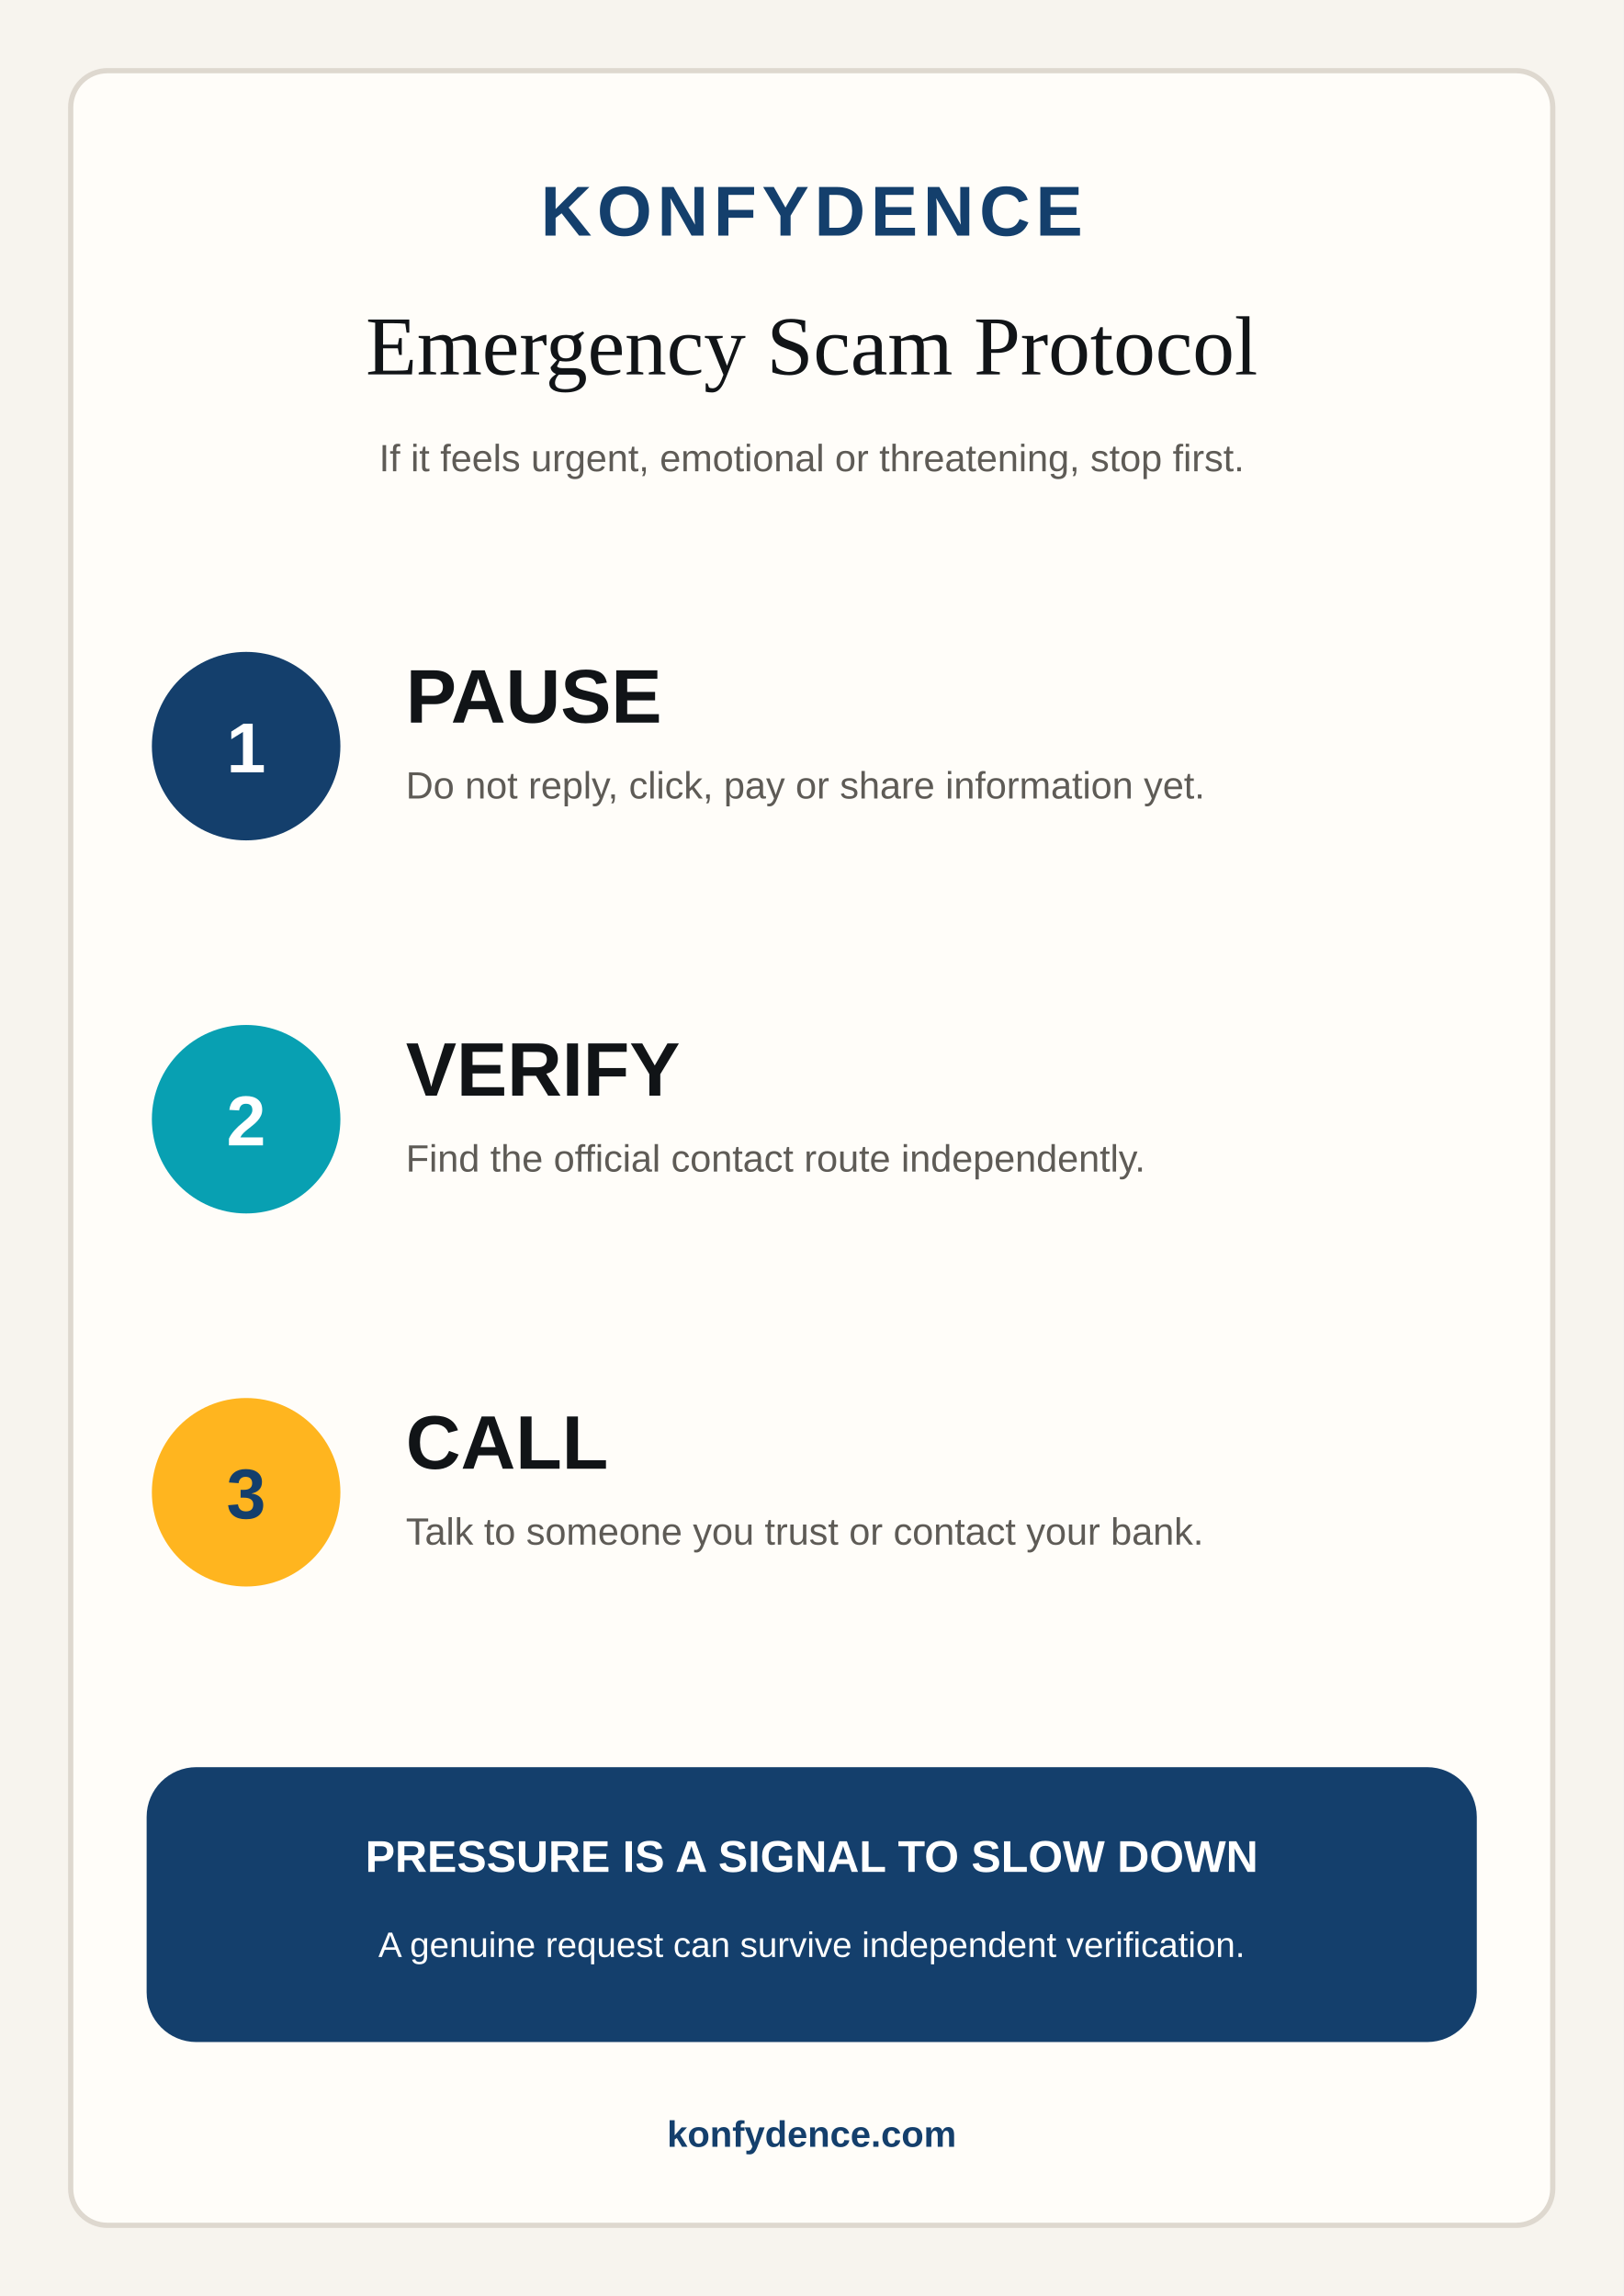
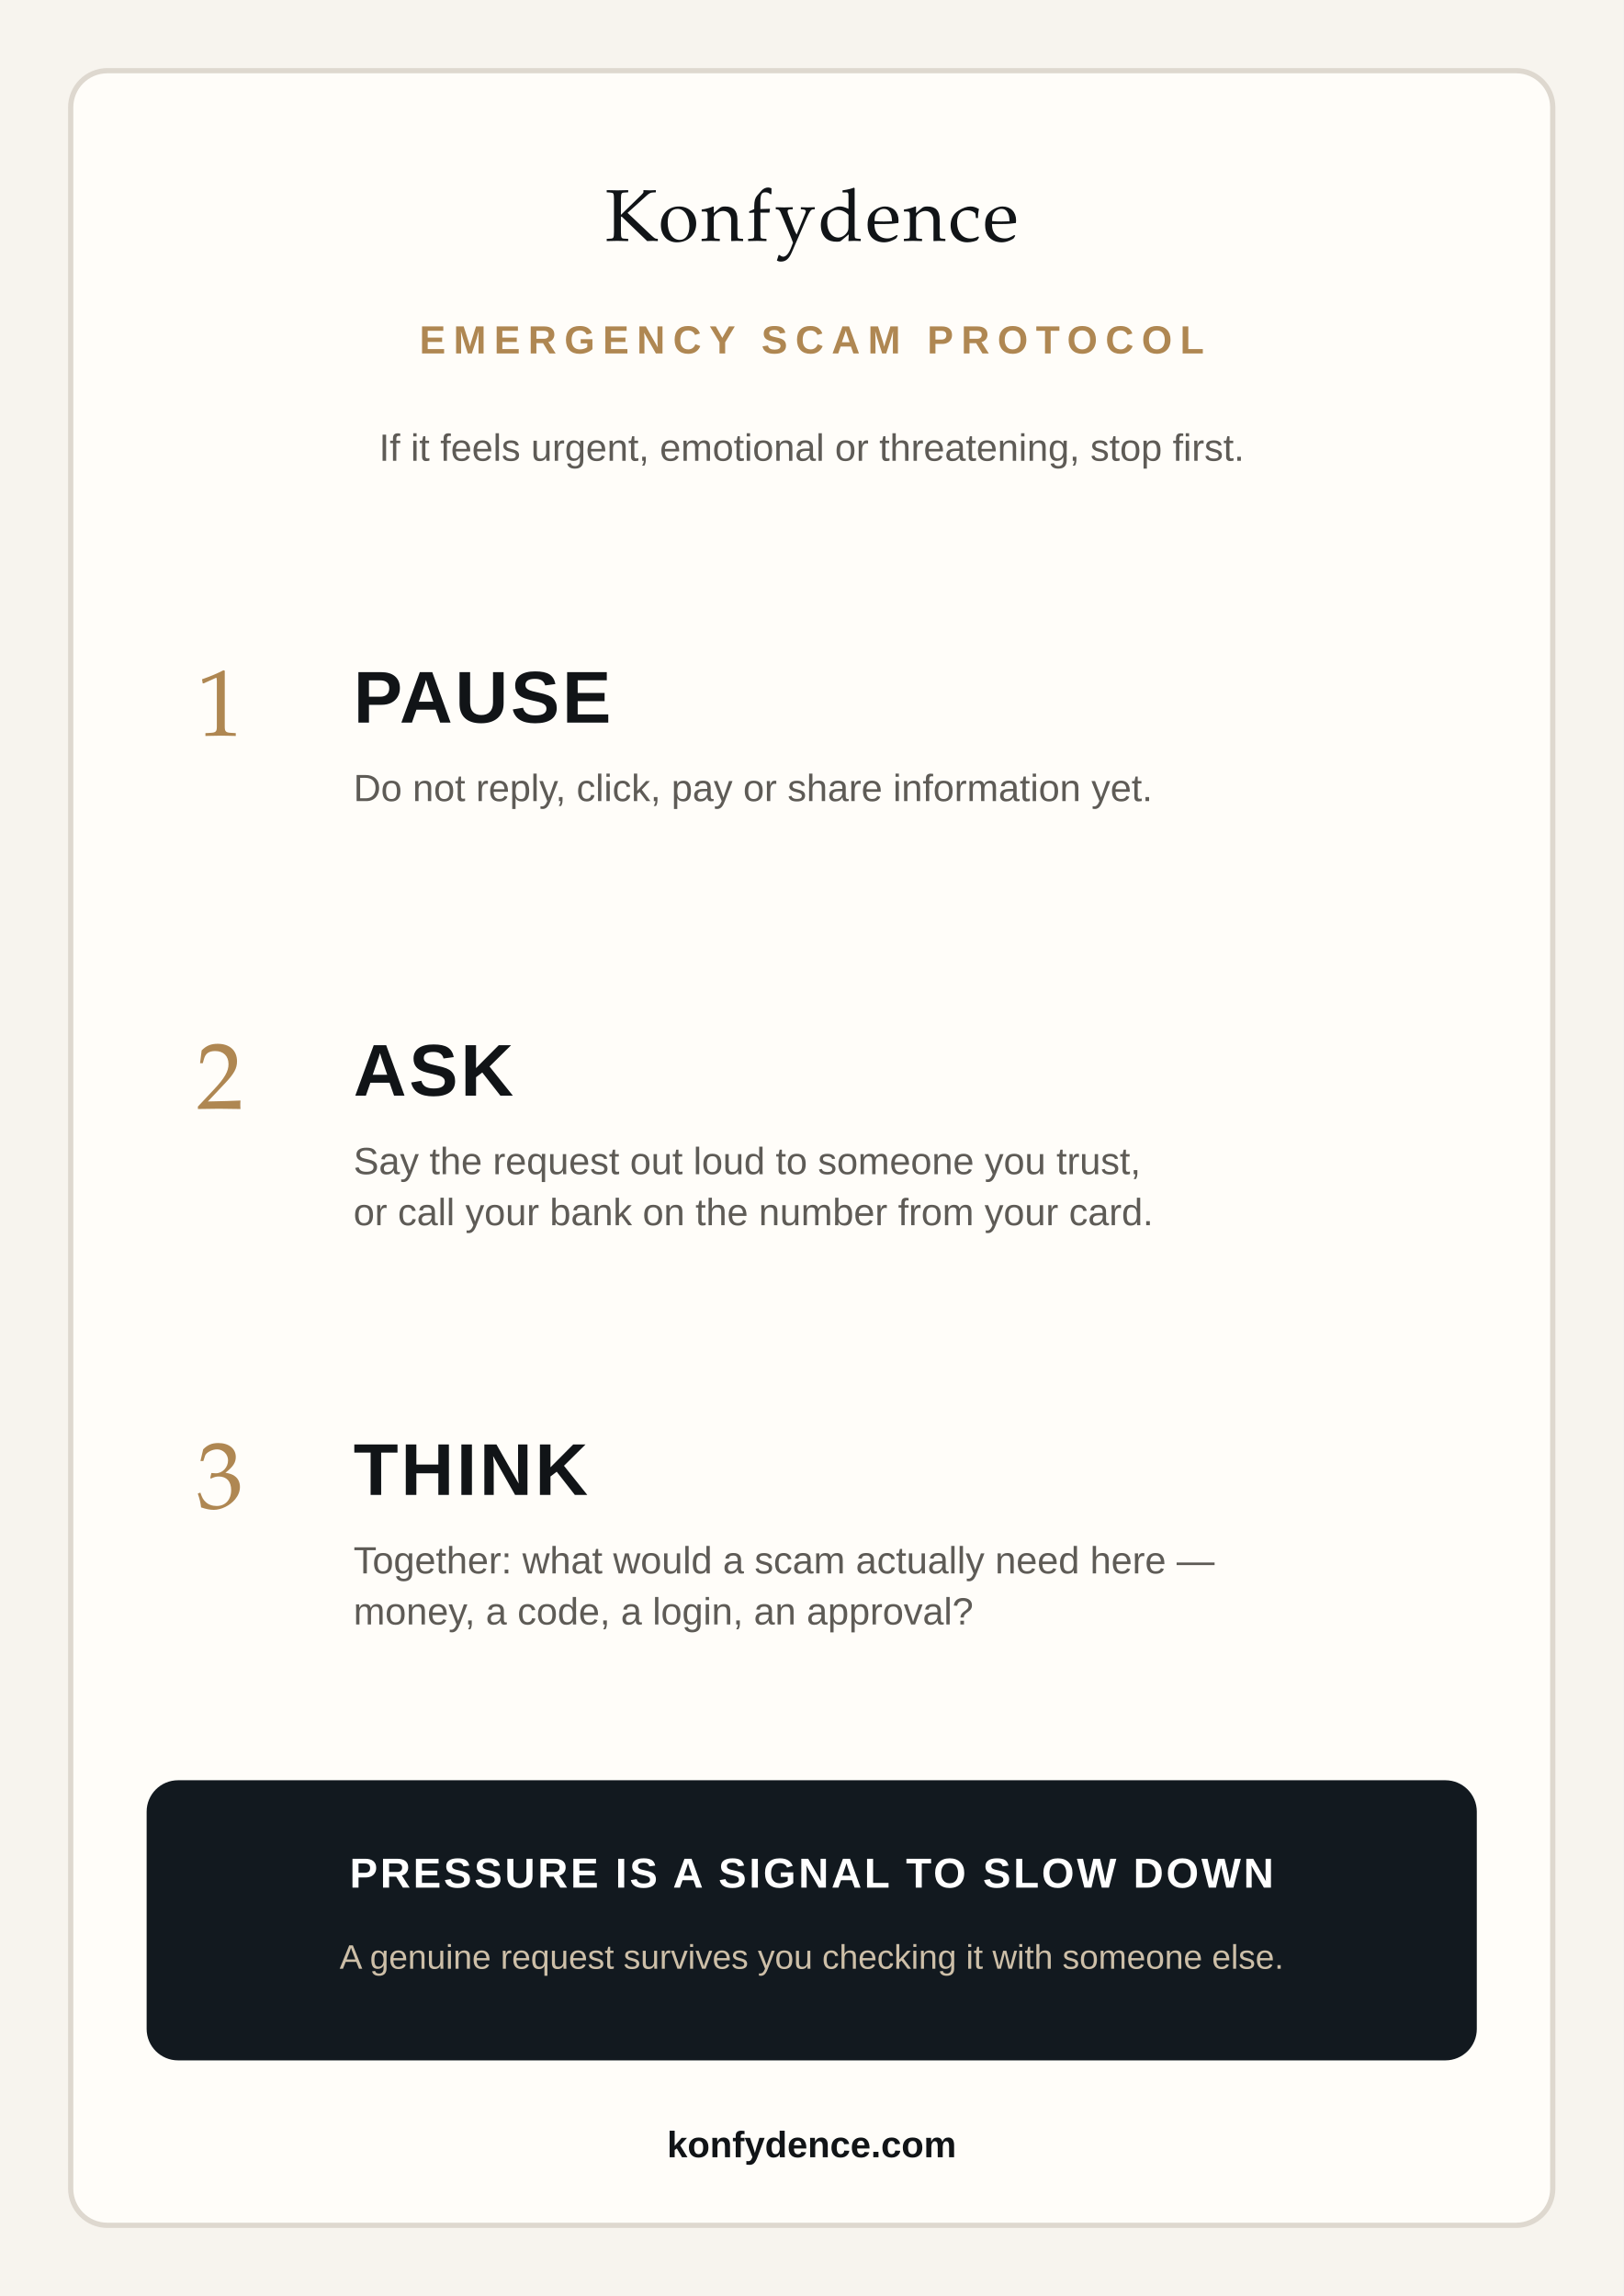
<svg xmlns="http://www.w3.org/2000/svg" width="1240" height="1754" viewBox="0 0 1240 1754" role="img" aria-labelledby="title desc">
  <rect width="1240" height="1754" fill="#f7f4ee" />
  <rect x="54" y="54" width="1132" height="1646" rx="28" fill="#fffdf9" stroke="#ded8cf" stroke-width="4" />
-   <text x="620" y="180" text-anchor="middle" font-family="Arial, Helvetica, sans-serif" font-size="54" font-weight="700" letter-spacing="4" fill="#143f6c">KONFYDENCE</text>
-   <text x="620" y="286" text-anchor="middle" font-family="Georgia, 'Times New Roman', serif" font-size="64" fill="#111417">Emergency Scam Protocol</text>
-   <text x="620" y="360" text-anchor="middle" font-family="Arial, Helvetica, sans-serif" font-size="29" fill="#5e5b56">If it feels urgent, emotional or threatening, stop first.</text>
+   <text x="620" y="184" text-anchor="middle" font-family="Iowan Old Style, Palatino, Georgia, serif" font-size="56" letter-spacing="2" fill="#111417">Konfydence</text>
+   <text x="620" y="270" text-anchor="middle" font-family="Arial, Helvetica, sans-serif" font-size="30" font-weight="700" letter-spacing="6" fill="#af8752">EMERGENCY SCAM PROTOCOL</text>
+   <text x="620" y="352" text-anchor="middle" font-family="Arial, Helvetica, sans-serif" font-size="29" fill="#5e5b56">If it feels urgent, emotional or threatening, stop first.</text>
  <g font-family="Arial, Helvetica, sans-serif">
-     <circle cx="188" cy="570" r="72" fill="#143f6c" />
-     <text x="188" y="590" text-anchor="middle" font-size="54" font-weight="700" fill="#fff">1</text>
-     <text x="310" y="552" font-size="58" font-weight="700" fill="#111417">PAUSE</text>
-     <text x="310" y="610" font-size="29" fill="#5e5b56">Do not reply, click, pay or share information yet.</text>
-     <circle cx="188" cy="855" r="72" fill="#08a0b2" />
-     <text x="188" y="875" text-anchor="middle" font-size="54" font-weight="700" fill="#fff">2</text>
-     <text x="310" y="837" font-size="58" font-weight="700" fill="#111417">VERIFY</text>
-     <text x="310" y="895" font-size="29" fill="#5e5b56">Find the official contact route independently.</text>
-     <circle cx="188" cy="1140" r="72" fill="#ffb51f" />
-     <text x="188" y="1160" text-anchor="middle" font-size="54" font-weight="700" fill="#143f6c">3</text>
-     <text x="310" y="1122" font-size="58" font-weight="700" fill="#111417">CALL</text>
-     <text x="310" y="1180" font-size="29" fill="#5e5b56">Talk to someone you trust or contact your bank.</text>
+     <text x="150" y="562" font-family="Iowan Old Style, Palatino, Georgia, serif" font-size="72" fill="#af8752">1</text>
+     <text x="270" y="552" font-size="56" font-weight="700" letter-spacing="2" fill="#111417">PAUSE</text>
+     <text x="270" y="612" font-size="29" fill="#5e5b56">Do not reply, click, pay or share information yet.</text>
+     <text x="150" y="847" font-family="Iowan Old Style, Palatino, Georgia, serif" font-size="72" fill="#af8752">2</text>
+     <text x="270" y="837" font-size="56" font-weight="700" letter-spacing="2" fill="#111417">ASK</text>
+     <text x="270" y="897" font-size="29" fill="#5e5b56">Say the request out loud to someone you trust,</text>
+     <text x="270" y="936" font-size="29" fill="#5e5b56">or call your bank on the number from your card.</text>
+     <text x="150" y="1152" font-family="Iowan Old Style, Palatino, Georgia, serif" font-size="72" fill="#af8752">3</text>
+     <text x="270" y="1142" font-size="56" font-weight="700" letter-spacing="2" fill="#111417">THINK</text>
+     <text x="270" y="1202" font-size="29" fill="#5e5b56">Together: what would a scam actually need here —</text>
+     <text x="270" y="1241" font-size="29" fill="#5e5b56">money, a code, a login, an approval?</text>
  </g>
-   <rect x="112" y="1350" width="1016" height="210" rx="38" fill="#143f6c" />
-   <text x="620" y="1430" text-anchor="middle" font-family="Arial, Helvetica, sans-serif" font-size="34" font-weight="700" fill="#fff">PRESSURE IS A SIGNAL TO SLOW DOWN</text>
-   <text x="620" y="1495" text-anchor="middle" font-family="Arial, Helvetica, sans-serif" font-size="27" fill="#fff">A genuine request can survive independent verification.</text>
-   <text x="620" y="1640" text-anchor="middle" font-family="Arial, Helvetica, sans-serif" font-size="28" font-weight="700" fill="#143f6c">konfydence.com</text>
+   <rect x="112" y="1360" width="1016" height="214" rx="24" fill="#12191f" />
+   <text x="620" y="1442" text-anchor="middle" font-family="Arial, Helvetica, sans-serif" font-size="32" font-weight="700" letter-spacing="2" fill="#fff">PRESSURE IS A SIGNAL TO SLOW DOWN</text>
+   <text x="620" y="1504" text-anchor="middle" font-family="Arial, Helvetica, sans-serif" font-size="26" fill="#cdbfa8">A genuine request survives you checking it with someone else.</text>
+   <text x="620" y="1648" text-anchor="middle" font-family="Arial, Helvetica, sans-serif" font-size="28" font-weight="700" fill="#111417">konfydence.com</text>
</svg>
